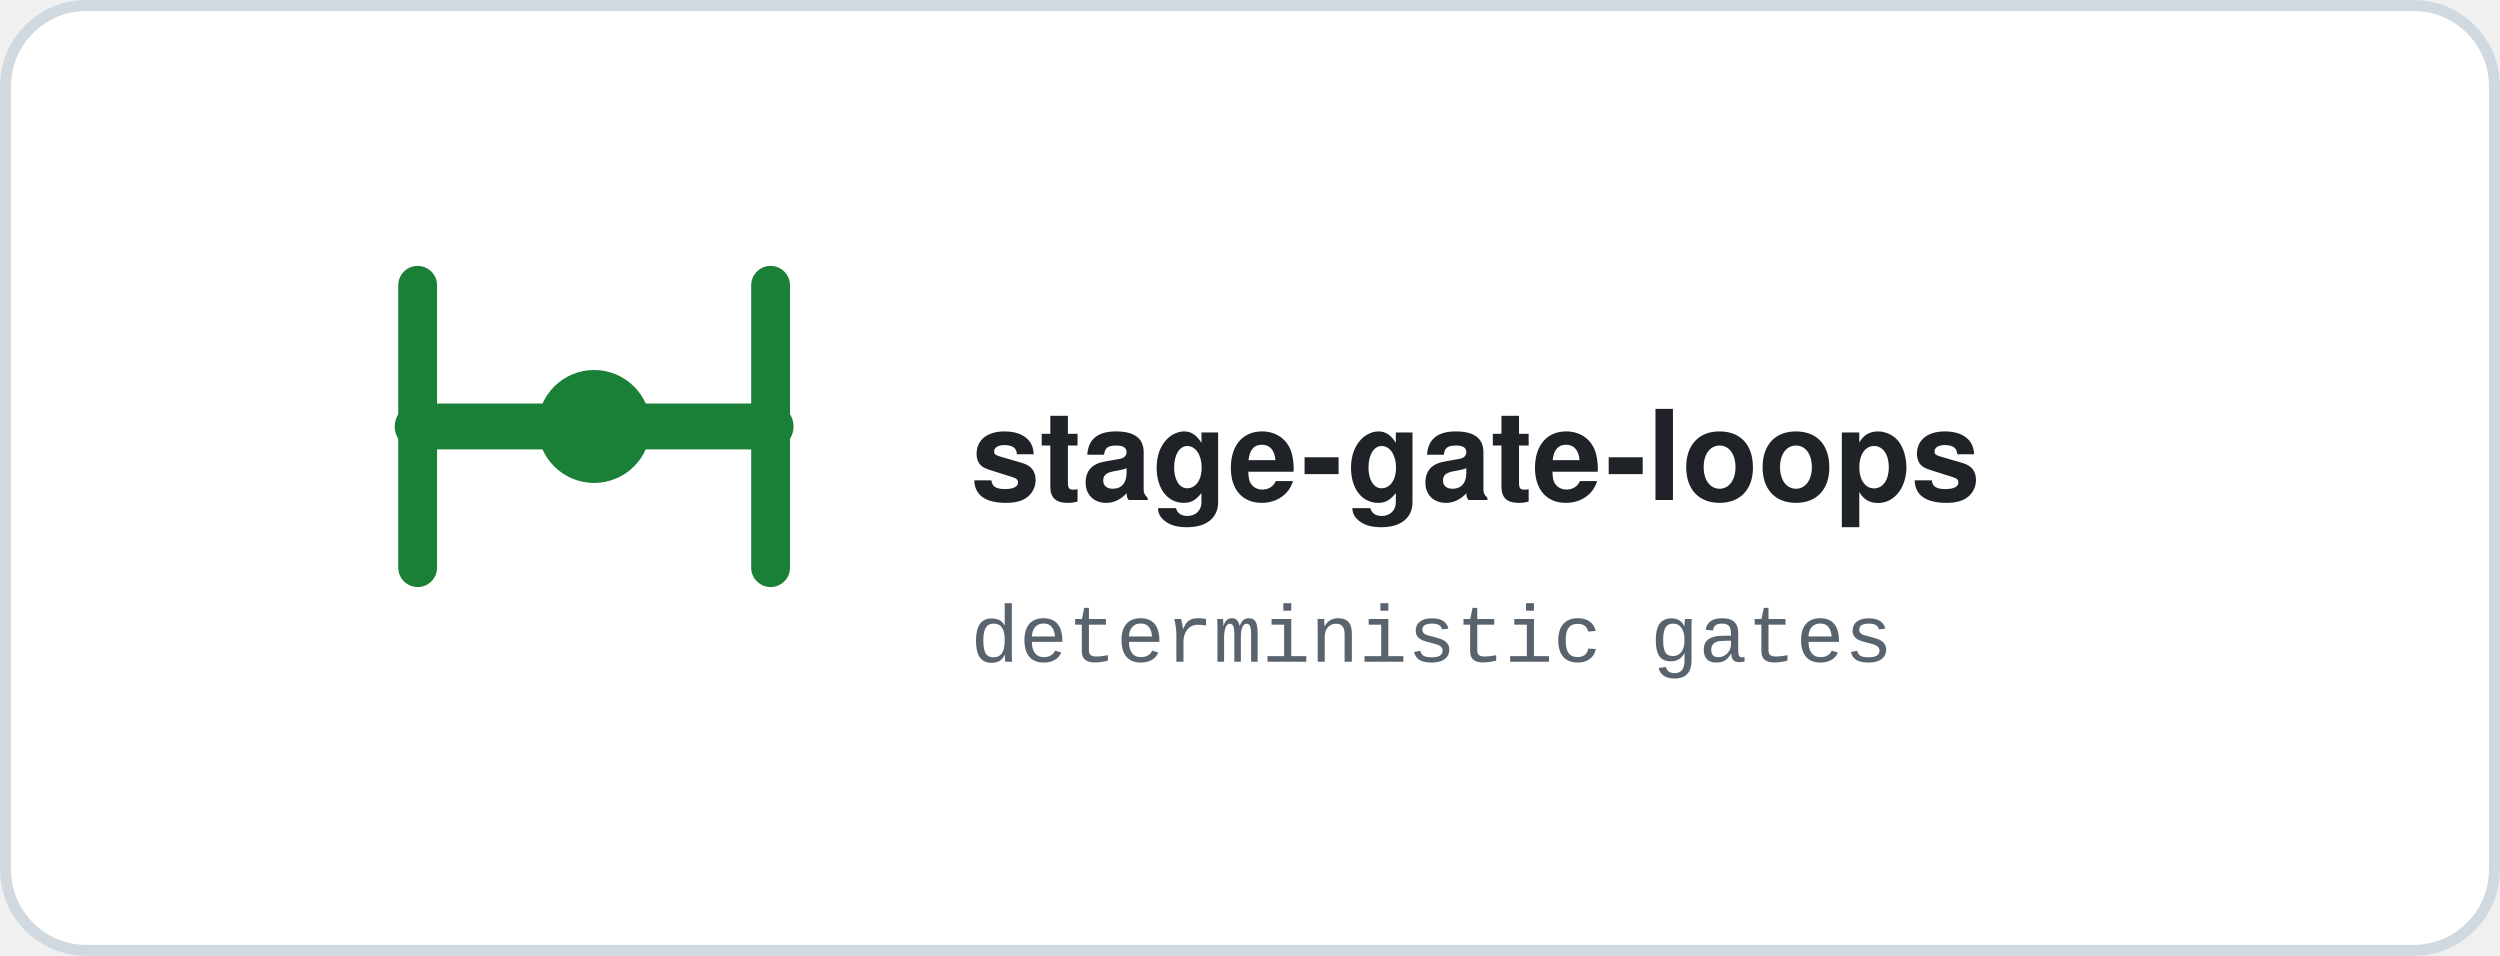
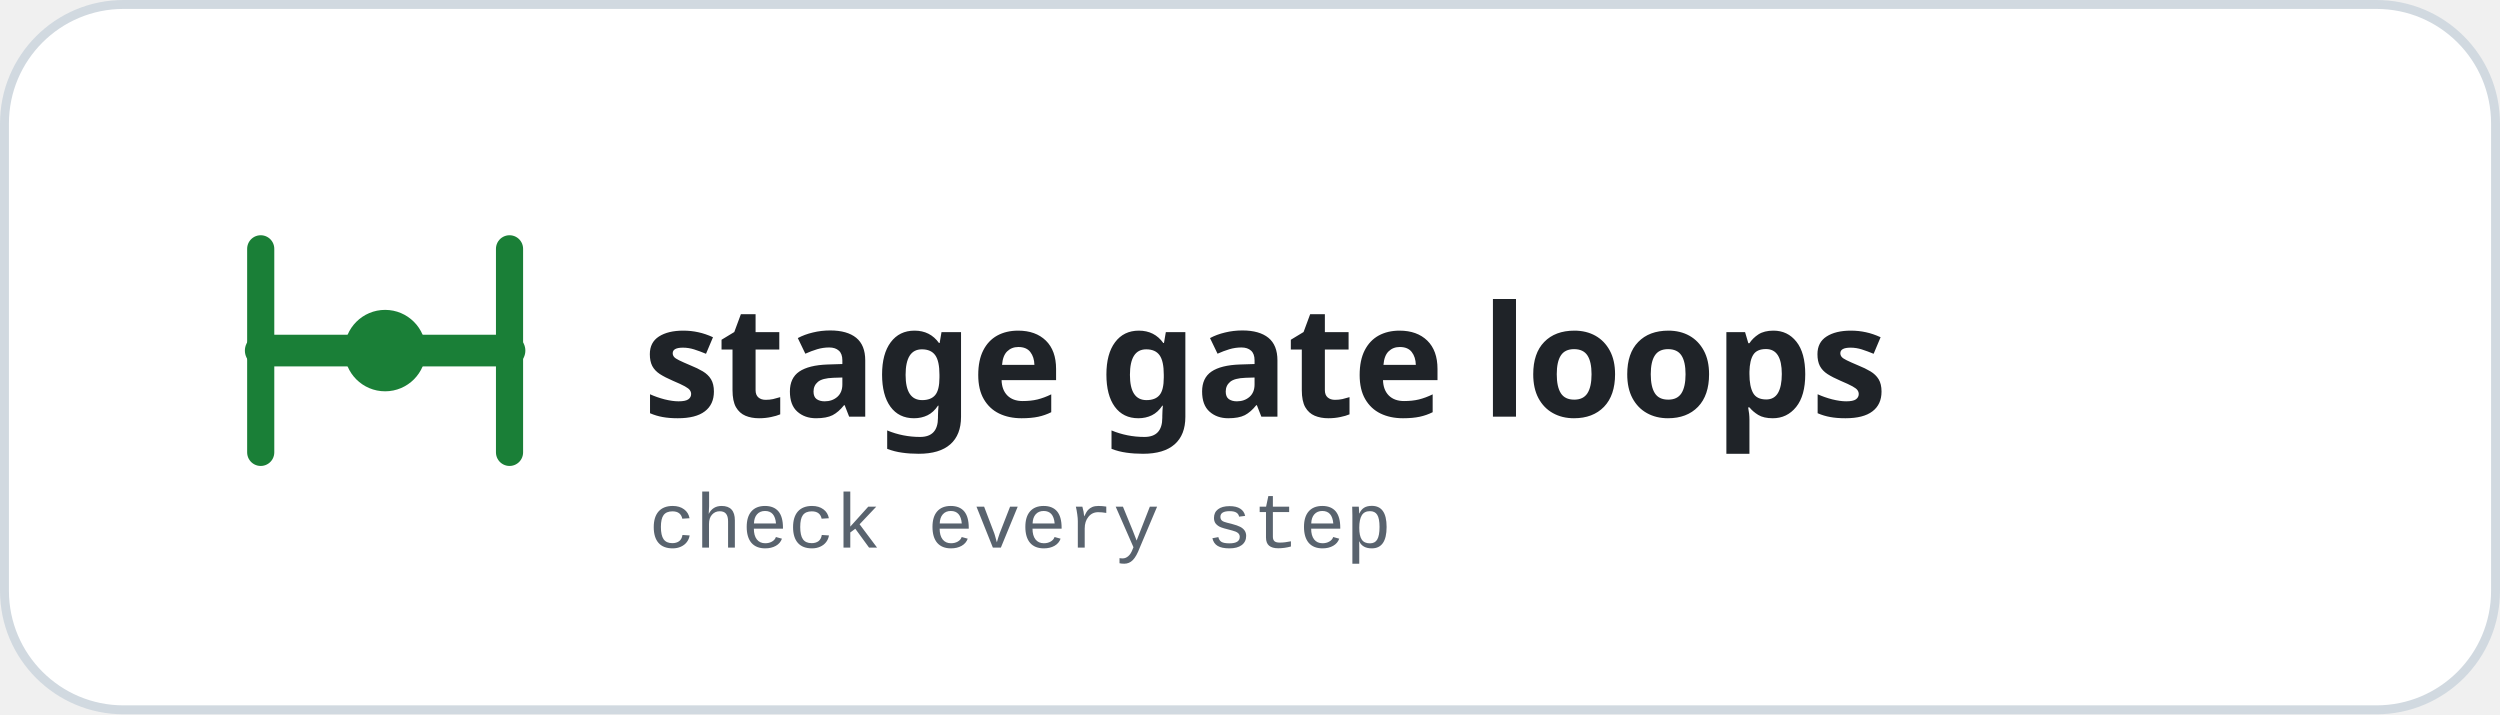
- <svg xmlns="http://www.w3.org/2000/svg" width="340" height="130" viewBox="0 0 340 130" role="img" aria-labelledby="t" aria-describedby="d">
+ <svg xmlns="http://www.w3.org/2000/svg" width="420" height="120" viewBox="0 0 420 120" role="img" aria-labelledby="t" aria-describedby="d">
  <defs>
-     <marker id="a" viewBox="0 0 10 10" refX="9" refY="5" markerWidth="7" markerHeight="7" orient="auto">
-       <path d="M0 0 L10 5 L0 10 z" fill="#59636e" />
+     <pattern id="dots" width="24" height="24" patternUnits="userSpaceOnUse">
+       <circle cx="2" cy="2" r="1.1" fill="#e3e8ed" />
+     </pattern>
+     <filter id="sh" x="-30%" y="-30%" width="160%" height="170%">
+       <feDropShadow dx="0" dy="6" stdDeviation="9" flood-color="#000" flood-opacity="0.08" />
+     </filter>
+     <marker id="am" viewBox="0 0 10 10" refX="8" refY="5" markerWidth="7" markerHeight="7" orient="auto">
+       <path d="M0 0L10 5L0 10z" fill="#59636e" />
    </marker>
-     <marker id="af" viewBox="0 0 10 10" refX="9" refY="5" markerWidth="7" markerHeight="7" orient="auto">
-       <path d="M0 0 L10 5 L0 10 z" fill="#cf222e" />
+     <marker id="ag" viewBox="0 0 10 10" refX="8" refY="5" markerWidth="7" markerHeight="7" orient="auto">
+       <path d="M0 0L10 5L0 10z" fill="#1a7f37" />
+     </marker>
+     <marker id="ar" viewBox="0 0 10 10" refX="8" refY="5" markerWidth="7" markerHeight="7" orient="auto">
+       <path d="M0 0L10 5L0 10z" fill="#cf222e" />
    </marker>
  </defs>
-   <rect width="340" height="130" rx="12" fill="#ffffff" />
-   <rect x="0.75" y="0.75" width="338.5" height="128.5" rx="11" fill="none" stroke="#d1d9e0" stroke-width="1.5" />
-   <g transform="translate(52,34) scale(2.4)" stroke="#1a7f37" stroke-width="2.2" fill="none" stroke-linecap="round">
-     <path d="M2 2 v16 M22 2 v16" />
-     <path d="M2 10 h20" stroke-width="2.6" />
-     <circle cx="12" cy="10" r="3.2" fill="#1a7f37" stroke="none" />
+   <rect x="0.75" y="0.75" width="418.5" height="118.5" rx="20" fill="#ffffff" stroke="#d1d9e0" stroke-width="1.5" />
+   <g transform="translate(40,38) scale(1.9)" stroke="#1a7f37" stroke-width="2.4" fill="none" stroke-linecap="round">
+     <path d="M2 2v18M24 2v18" />
+     <path d="M2 11h22" stroke-width="2.8" />
+     <circle cx="13" cy="11" r="3.6" fill="#1a7f37" stroke="none" />
  </g>
-   <text x="132" y="68" font-size="17" font-family="-apple-system, BlinkMacSystemFont, 'Segoe UI', Helvetica, Arial, sans-serif" fill="#1f2328" font-weight="700">stage-gate-loops</text>
-   <text x="132" y="90" font-size="11" font-family="ui-monospace, SFMono-Regular, 'SF Mono', Menlo, Consolas, 'Liberation Mono', monospace" fill="#59636e" font-weight="400">deterministic gates</text>
+   <text x="108" y="70" font-size="26" font-family="-apple-system, BlinkMacSystemFont, 'Segoe UI', 'Noto Sans', Helvetica, Arial, sans-serif" fill="#1f2328" font-weight="800" letter-spacing="-0.3" xml:space="preserve" style="white-space:pre">stage gate loops</text>
+   <text x="109" y="92" font-size="13" font-family="ui-monospace, SFMono-Regular, 'SF Mono', Menlo, Consolas, 'Liberation Mono', monospace" fill="#59636e" font-weight="400" xml:space="preserve" style="white-space:pre">check every step</text>
</svg>
